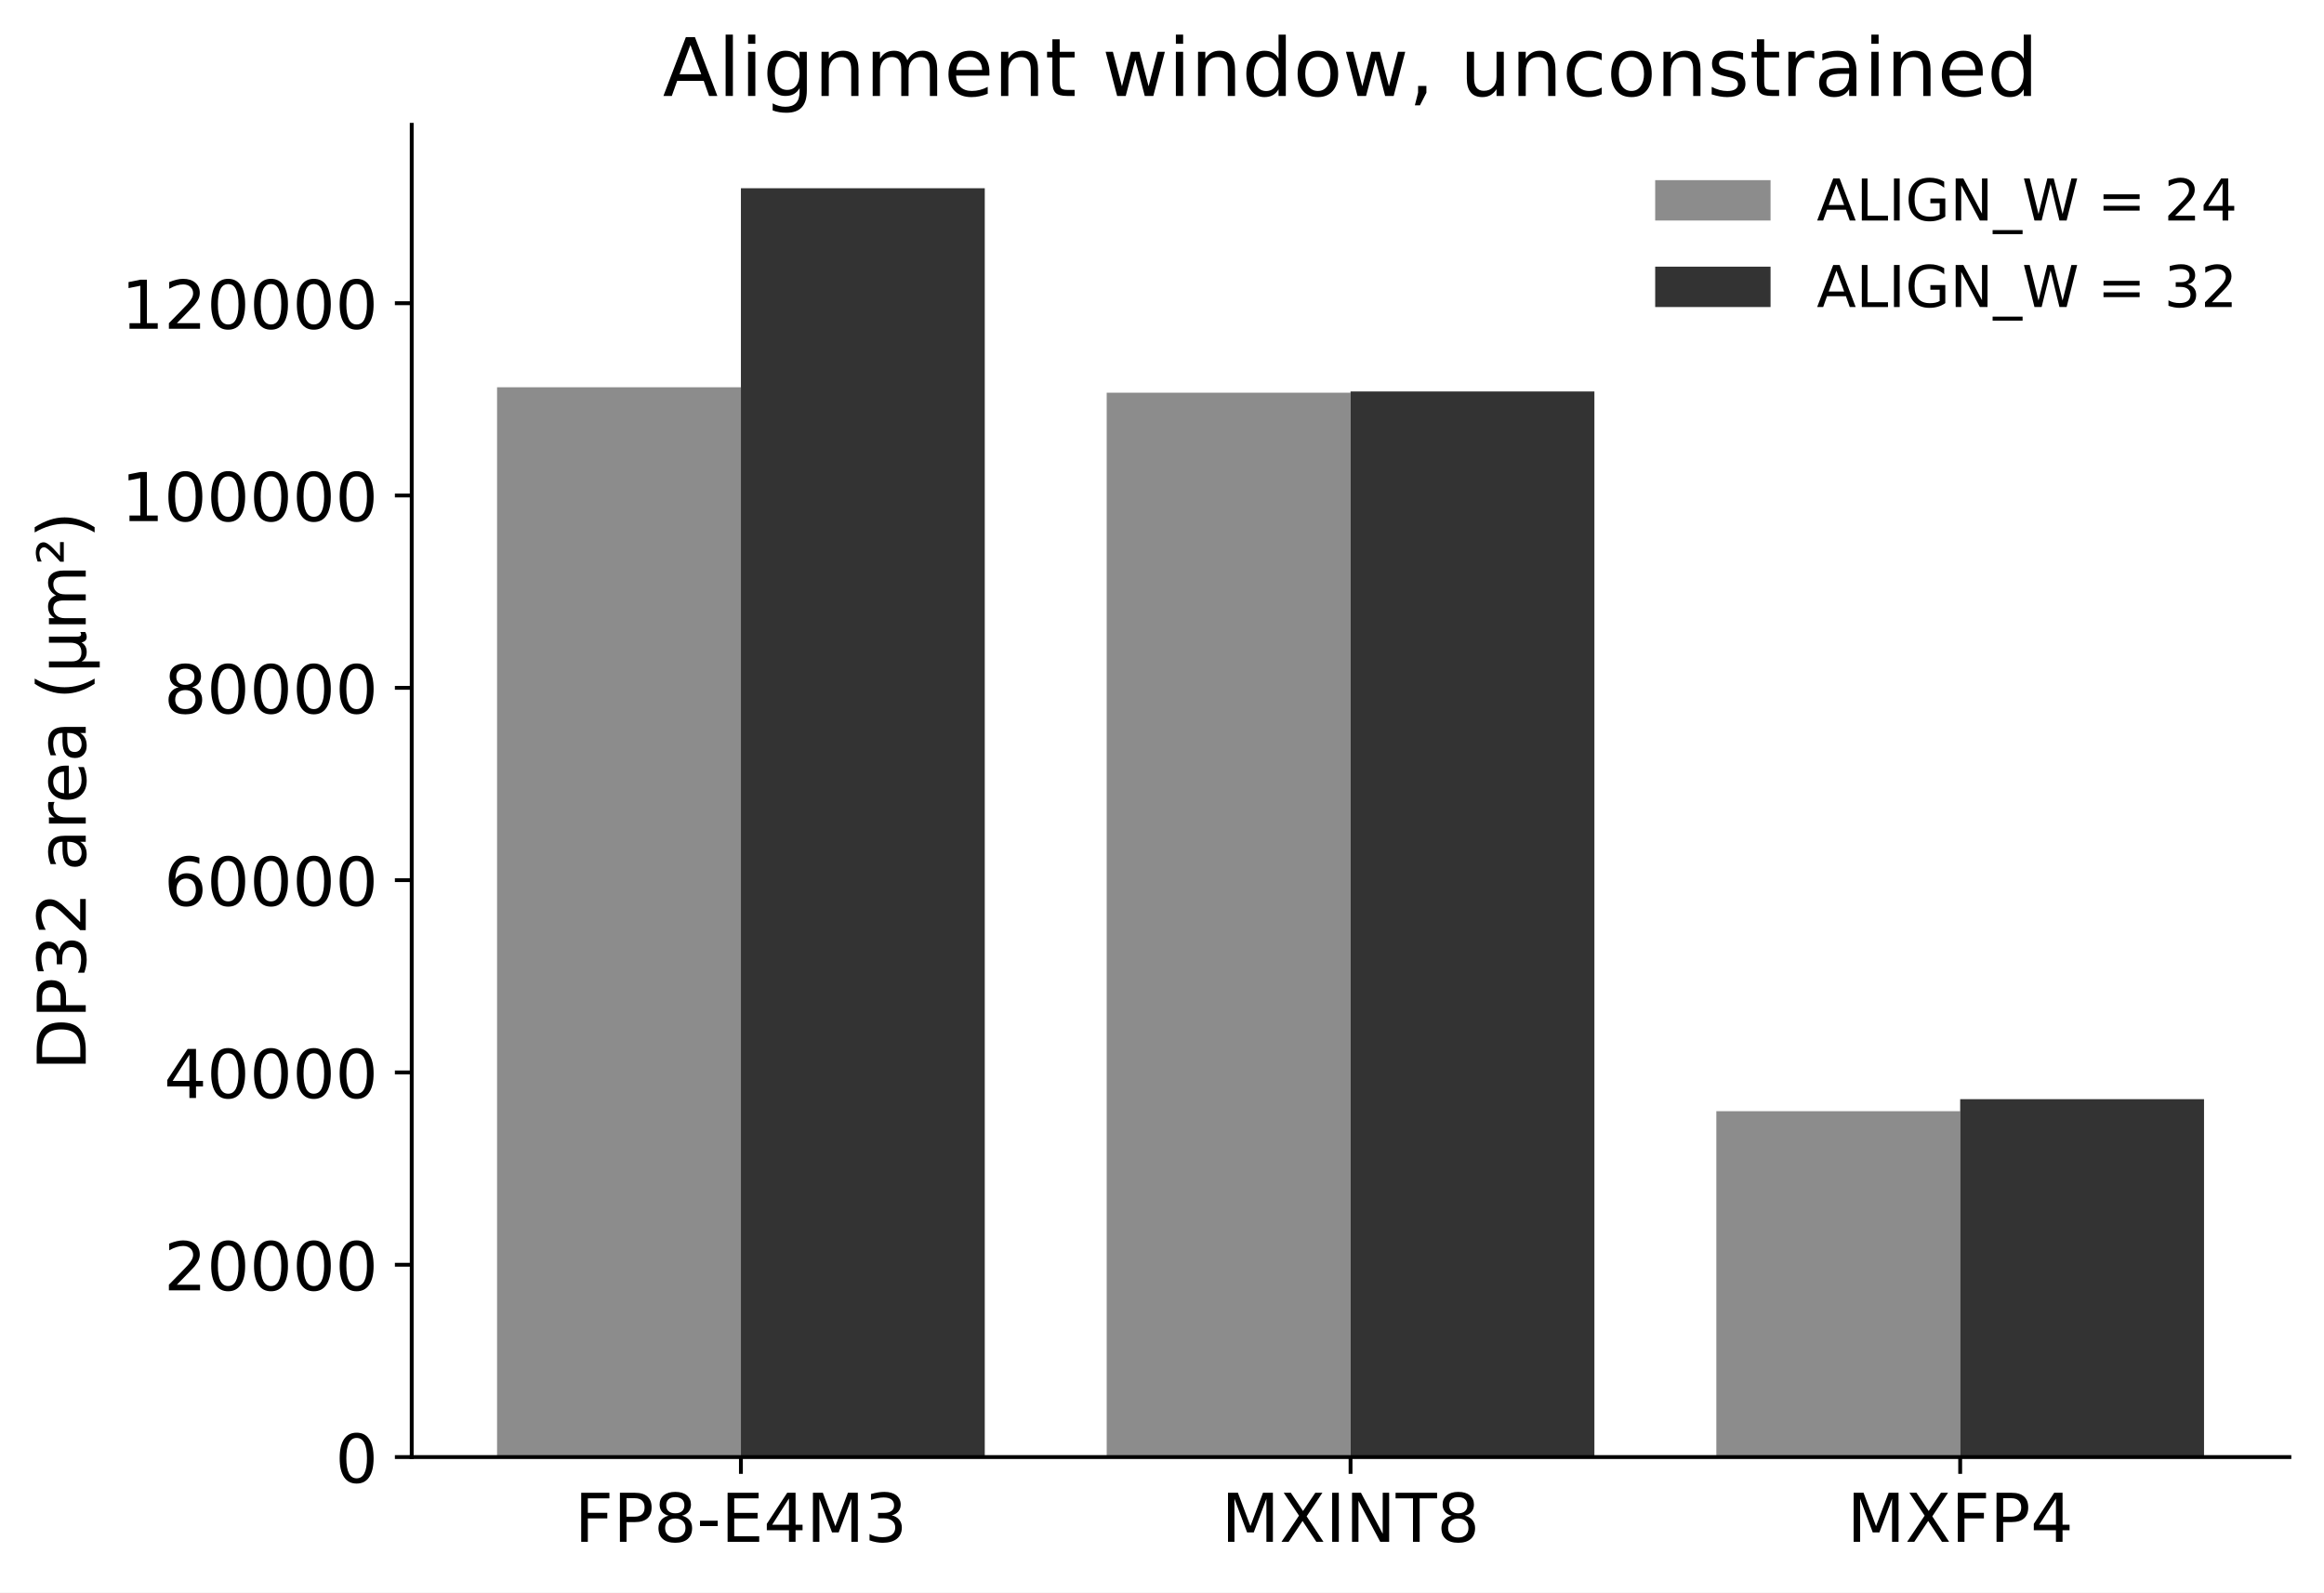
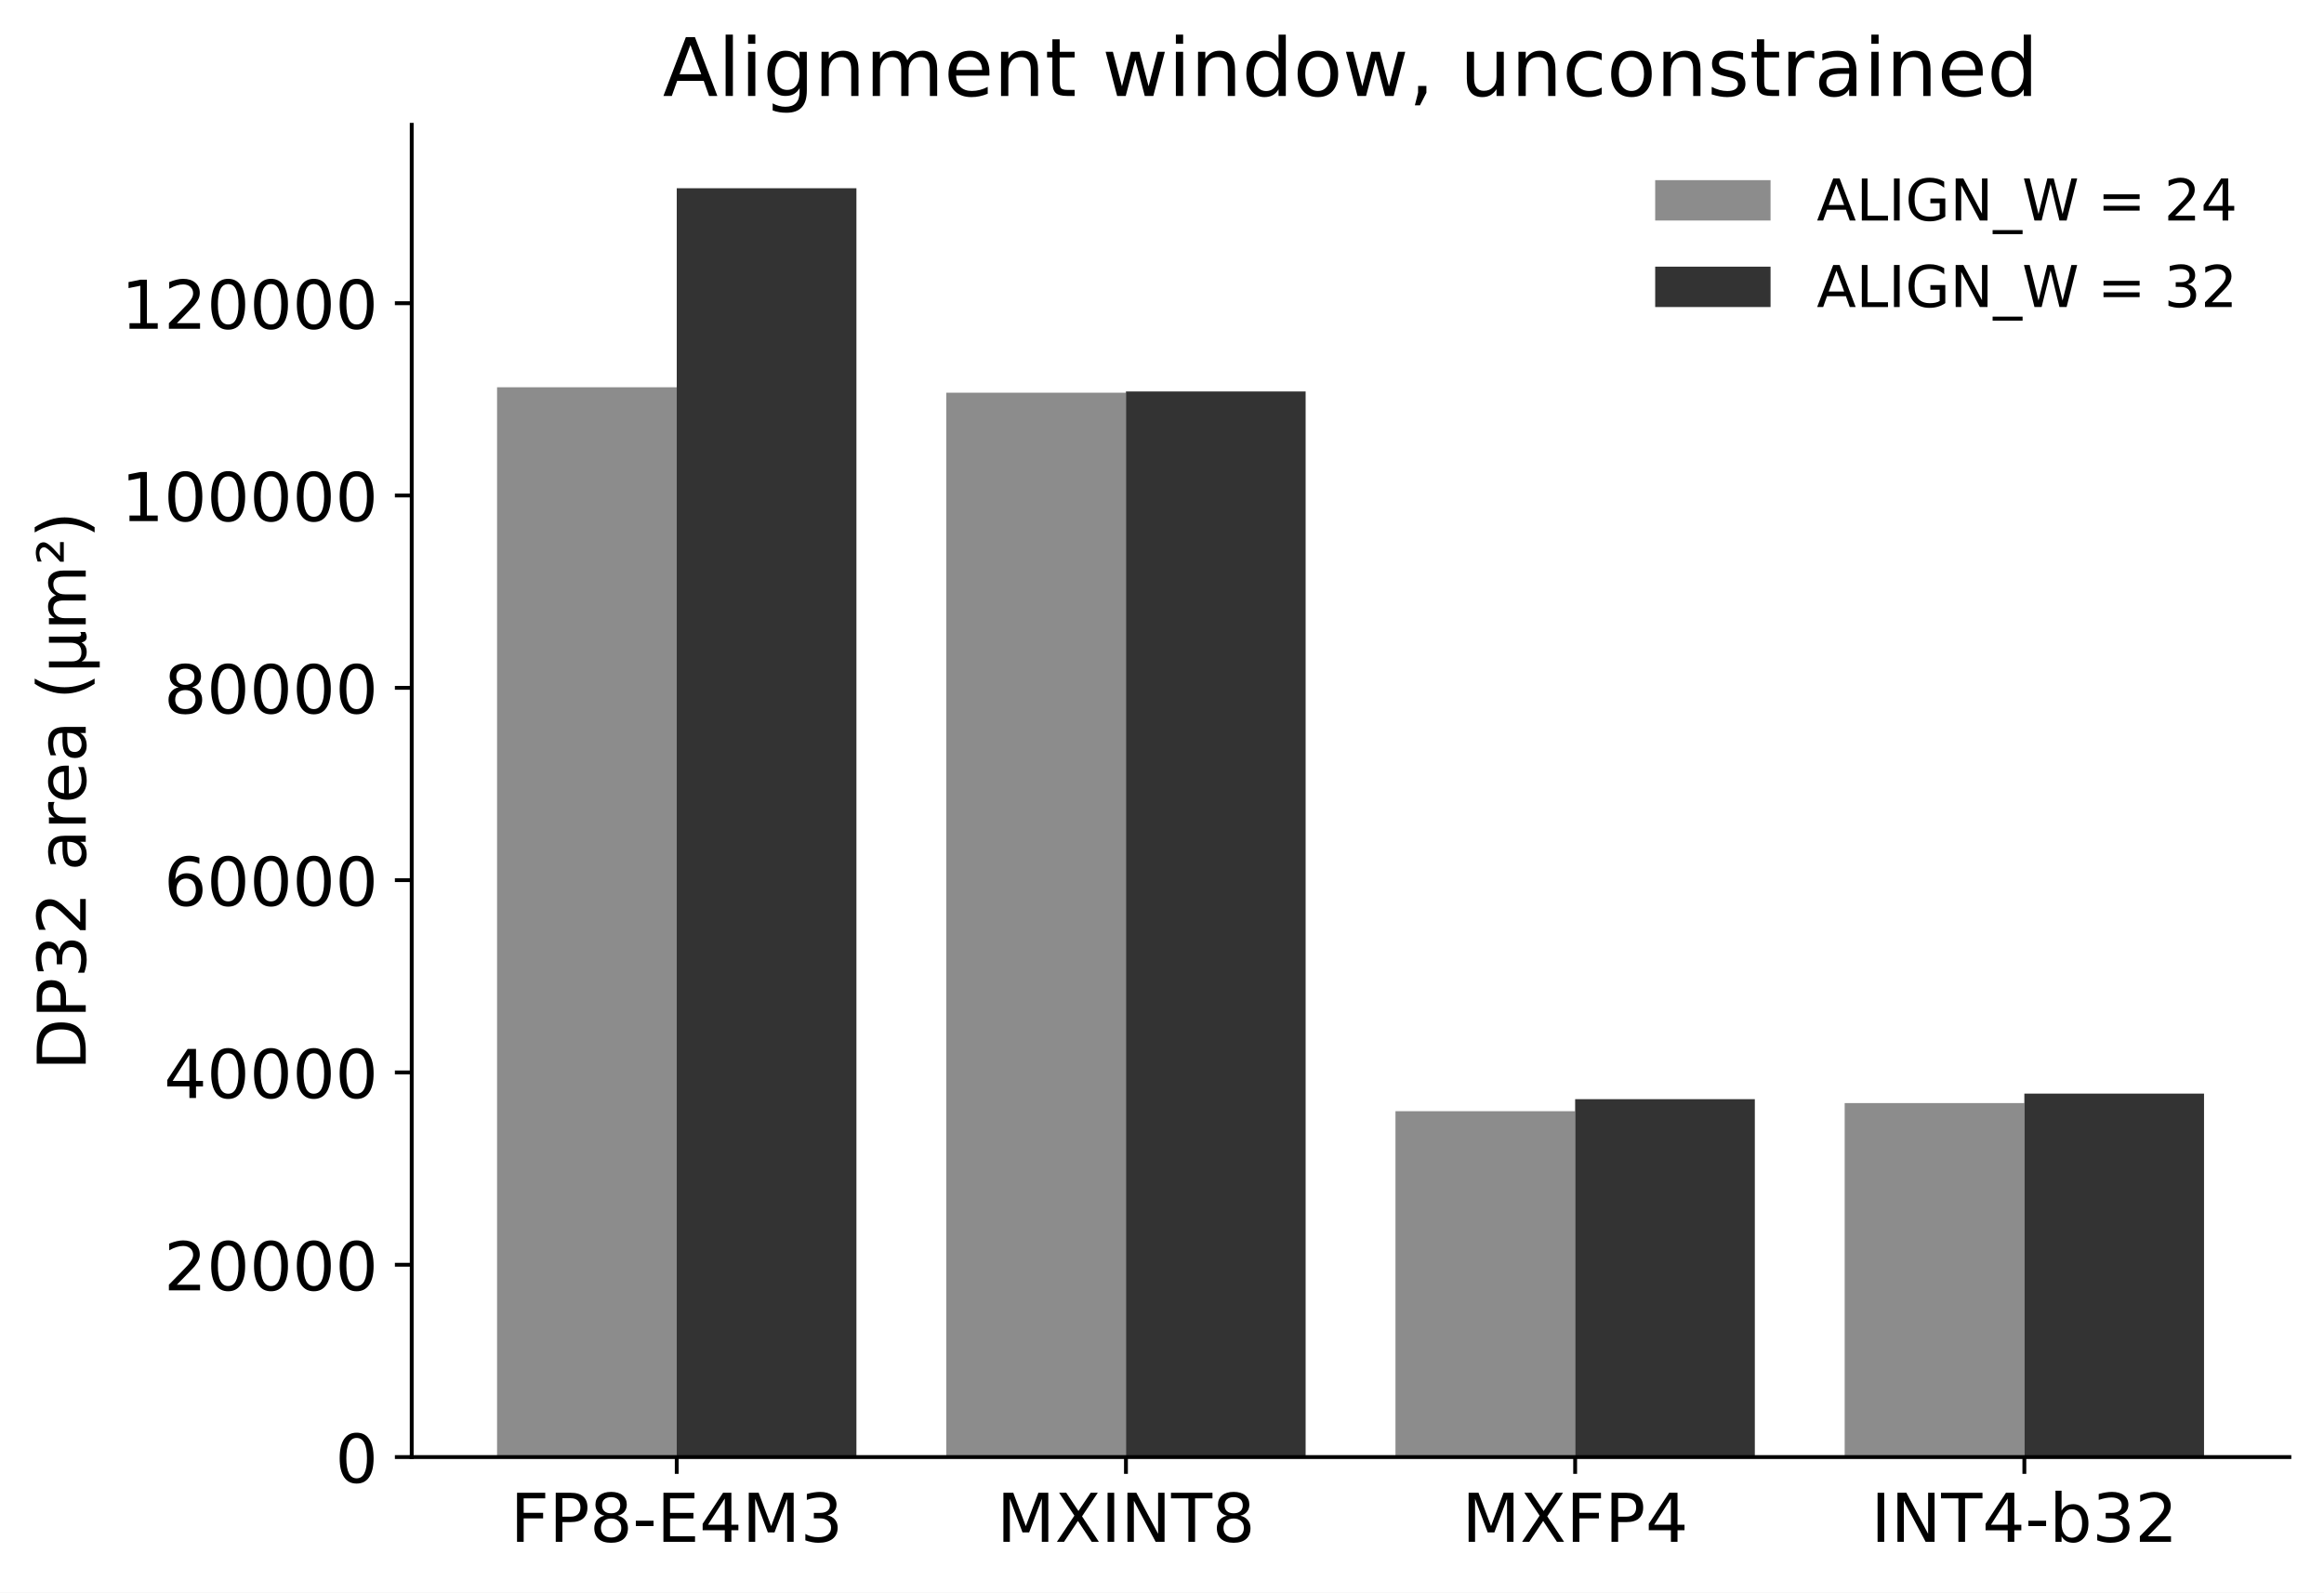
- <svg xmlns="http://www.w3.org/2000/svg" xmlns:xlink="http://www.w3.org/1999/xlink" width="483.445pt" height="331.365pt" viewBox="0 0 483.445 331.365" version="1.1">
+ <svg xmlns="http://www.w3.org/2000/svg" xmlns:xlink="http://www.w3.org/1999/xlink" width="483.445pt" height="331.366pt" viewBox="0 0 483.445 331.366" version="1.1">
  <defs>
    <style type="text/css">*{stroke-linejoin: round; stroke-linecap: butt}</style>
  </defs>
  <g id="figure_1">
    <g id="patch_1">
-       <path d="M 0 331.365  L 483.445 331.365  L 483.445 0  L 0 0  z " style="fill: #ffffff" />
+       <path d="M 0 331.366  L 483.445 331.366  L 483.445 0  L 0 0  z " style="fill: #ffffff" />
    </g>
    <g id="axes_1">
      <g id="patch_2">
        <path d="M 85.645 303.165  L 476.245 303.165  L 476.245 25.965  L 85.645 25.965  z " style="fill: #ffffff" />
      </g>
      <g id="patch_3">
-         <path d="M 103.4 303.165  L 154.127 303.165  L 154.127 80.574  L 103.4 80.574  z " clip-path="url(#p493c1c9573)" style="fill: #8c8c8c" />
+         <path d="M 103.4 303.165  L 140.778 303.165  L 140.778 80.574  L 103.4 80.574  z " clip-path="url(#p0cbfb10bbb)" style="fill: #8c8c8c" />
      </g>
      <g id="patch_4">
-         <path d="M 230.218 303.165  L 280.945 303.165  L 280.945 81.708  L 230.218 81.708  z " clip-path="url(#p493c1c9573)" style="fill: #8c8c8c" />
+         <path d="M 196.845 303.165  L 234.223 303.165  L 234.223 81.708  L 196.845 81.708  z " clip-path="url(#p0cbfb10bbb)" style="fill: #8c8c8c" />
      </g>
      <g id="patch_5">
-         <path d="M 357.036 303.165  L 407.763 303.165  L 407.763 231.208  L 357.036 231.208  z " clip-path="url(#p493c1c9573)" style="fill: #8c8c8c" />
+         <path d="M 290.289 303.165  L 327.667 303.165  L 327.667 231.208  L 290.289 231.208  z " clip-path="url(#p0cbfb10bbb)" style="fill: #8c8c8c" />
      </g>
      <g id="patch_6">
-         <path d="M 154.127 303.165  L 204.854 303.165  L 204.854 39.165  L 154.127 39.165  z " clip-path="url(#p493c1c9573)" style="fill: #333333" />
+         <path d="M 383.734 303.165  L 421.112 303.165  L 421.112 229.511  L 383.734 229.511  z " clip-path="url(#p0cbfb10bbb)" style="fill: #8c8c8c" />
      </g>
      <g id="patch_7">
-         <path d="M 280.945 303.165  L 331.672 303.165  L 331.672 81.457  L 280.945 81.457  z " clip-path="url(#p493c1c9573)" style="fill: #333333" />
+         <path d="M 140.778 303.165  L 178.156 303.165  L 178.156 39.165  L 140.778 39.165  z " clip-path="url(#p0cbfb10bbb)" style="fill: #333333" />
      </g>
      <g id="patch_8">
-         <path d="M 407.763 303.165  L 458.49 303.165  L 458.49 228.697  L 407.763 228.697  z " clip-path="url(#p493c1c9573)" style="fill: #333333" />
+         <path d="M 234.223 303.165  L 271.601 303.165  L 271.601 81.457  L 234.223 81.457  z " clip-path="url(#p0cbfb10bbb)" style="fill: #333333" />
+       </g>
+       <g id="patch_9">
+         <path d="M 327.667 303.165  L 365.045 303.165  L 365.045 228.697  L 327.667 228.697  z " clip-path="url(#p0cbfb10bbb)" style="fill: #333333" />
+       </g>
+       <g id="patch_10">
+         <path d="M 421.112 303.165  L 458.49 303.165  L 458.49 227.54  L 421.112 227.54  z " clip-path="url(#p0cbfb10bbb)" style="fill: #333333" />
      </g>
      <g id="matplotlib.axis_1">
        <g id="xtick_1">
          <g id="line2d_1">
            <defs>
-               <path id="m2ab71ed074" d="M 0 0  L 0 3.5  " style="stroke: #000000; stroke-width: 0.8" />
+               <path id="m24db456586" d="M 0 0  L 0 3.5  " style="stroke: #000000; stroke-width: 0.8" />
            </defs>
            <g>
-               <use xlink:href="#m2ab71ed074" x="154.127" y="303.165" style="stroke: #000000; stroke-width: 0.8" />
+               <use xlink:href="#m24db456586" x="140.778" y="303.165" style="stroke: #000000; stroke-width: 0.8" />
            </g>
          </g>
          <g id="text_1">
-             <g transform="translate(119.5304 320.8021) scale(0.14 -0.14)">
+             <g transform="translate(106.1811 320.8021) scale(0.14 -0.14)">
              <defs>
                <path id="DejaVuSans-29" d="M 628 4666  L 3309 4666  L 3309 4134  L 1259 4134  L 1259 2759  L 3109 2759  L 3109 2228  L 1259 2228  L 1259 0  L 628 0  L 628 4666  z " transform="scale(0.015625)" />
                <path id="DejaVuSans-33" d="M 1259 4147  L 1259 2394  L 2053 2394  Q 2494 2394 2734 2622  Q 2975 2850 2975 3272  Q 2975 3691 2734 3919  Q 2494 4147 2053 4147  L 1259 4147  z M 628 4666  L 2053 4666  Q 2838 4666 3239 4311  Q 3641 3956 3641 3272  Q 3641 2581 3239 2228  Q 2838 1875 2053 1875  L 1259 1875  L 1259 0  L 628 0  L 628 4666  z " transform="scale(0.015625)" />
                <path id="DejaVuSans-1b" d="M 2034 2216  Q 1584 2216 1326 1975  Q 1069 1734 1069 1313  Q 1069 891 1326 650  Q 1584 409 2034 409  Q 2484 409 2743 651  Q 3003 894 3003 1313  Q 3003 1734 2745 1975  Q 2488 2216 2034 2216  z M 1403 2484  Q 997 2584 770 2862  Q 544 3141 544 3541  Q 544 4100 942 4425  Q 1341 4750 2034 4750  Q 2731 4750 3128 4425  Q 3525 4100 3525 3541  Q 3525 3141 3298 2862  Q 3072 2584 2669 2484  Q 3125 2378 3379 2068  Q 3634 1759 3634 1313  Q 3634 634 3220 271  Q 2806 -91 2034 -91  Q 1263 -91 848 271  Q 434 634 434 1313  Q 434 1759 690 2068  Q 947 2378 1403 2484  z M 1172 3481  Q 1172 3119 1398 2916  Q 1625 2713 2034 2713  Q 2441 2713 2670 2916  Q 2900 3119 2900 3481  Q 2900 3844 2670 4047  Q 2441 4250 2034 4250  Q 1625 4250 1398 4047  Q 1172 3844 1172 3481  z " transform="scale(0.015625)" />
                <path id="DejaVuSans-10" d="M 313 2009  L 1997 2009  L 1997 1497  L 313 1497  L 313 2009  z " transform="scale(0.015625)" />
                <path id="DejaVuSans-28" d="M 628 4666  L 3578 4666  L 3578 4134  L 1259 4134  L 1259 2753  L 3481 2753  L 3481 2222  L 1259 2222  L 1259 531  L 3634 531  L 3634 0  L 628 0  L 628 4666  z " transform="scale(0.015625)" />
                <path id="DejaVuSans-17" d="M 2419 4116  L 825 1625  L 2419 1625  L 2419 4116  z M 2253 4666  L 3047 4666  L 3047 1625  L 3713 1625  L 3713 1100  L 3047 1100  L 3047 0  L 2419 0  L 2419 1100  L 313 1100  L 313 1709  L 2253 4666  z " transform="scale(0.015625)" />
                <path id="DejaVuSans-30" d="M 628 4666  L 1569 4666  L 2759 1491  L 3956 4666  L 4897 4666  L 4897 0  L 4281 0  L 4281 4097  L 3078 897  L 2444 897  L 1241 4097  L 1241 0  L 628 0  L 628 4666  z " transform="scale(0.015625)" />
                <path id="DejaVuSans-16" d="M 2597 2516  Q 3050 2419 3304 2112  Q 3559 1806 3559 1356  Q 3559 666 3084 287  Q 2609 -91 1734 -91  Q 1441 -91 1130 -33  Q 819 25 488 141  L 488 750  Q 750 597 1062 519  Q 1375 441 1716 441  Q 2309 441 2620 675  Q 2931 909 2931 1356  Q 2931 1769 2642 2001  Q 2353 2234 1838 2234  L 1294 2234  L 1294 2753  L 1863 2753  Q 2328 2753 2575 2939  Q 2822 3125 2822 3475  Q 2822 3834 2567 4026  Q 2313 4219 1838 4219  Q 1578 4219 1281 4162  Q 984 4106 628 3988  L 628 4550  Q 988 4650 1302 4700  Q 1616 4750 1894 4750  Q 2613 4750 3031 4423  Q 3450 4097 3450 3541  Q 3450 3153 3228 2886  Q 3006 2619 2597 2516  z " transform="scale(0.015625)" />
              </defs>
              <use xlink:href="#DejaVuSans-29" />
              <use xlink:href="#DejaVuSans-33" transform="translate(57.51562 0)" />
              <use xlink:href="#DejaVuSans-1b" transform="translate(117.8125 0)" />
              <use xlink:href="#DejaVuSans-10" transform="translate(181.4375 0)" />
              <use xlink:href="#DejaVuSans-28" transform="translate(217.5156 0)" />
              <use xlink:href="#DejaVuSans-17" transform="translate(280.7031 0)" />
              <use xlink:href="#DejaVuSans-30" transform="translate(344.3281 0)" />
              <use xlink:href="#DejaVuSans-16" transform="translate(430.6094 0)" />
            </g>
          </g>
        </g>
        <g id="xtick_2">
          <g id="line2d_2">
            <g>
-               <use xlink:href="#m2ab71ed074" x="280.945" y="303.165" style="stroke: #000000; stroke-width: 0.8" />
+               <use xlink:href="#m24db456586" x="234.223" y="303.165" style="stroke: #000000; stroke-width: 0.8" />
            </g>
          </g>
          <g id="text_2">
-             <g transform="translate(254.0792 320.8021) scale(0.14 -0.14)">
+             <g transform="translate(207.3567 320.8021) scale(0.14 -0.14)">
              <defs>
                <path id="DejaVuSans-3b" d="M 403 4666  L 1081 4666  L 2241 2931  L 3406 4666  L 4084 4666  L 2584 2425  L 4184 0  L 3506 0  L 2194 1984  L 872 0  L 191 0  L 1856 2491  L 403 4666  z " transform="scale(0.015625)" />
                <path id="DejaVuSans-2c" d="M 628 4666  L 1259 4666  L 1259 0  L 628 0  L 628 4666  z " transform="scale(0.015625)" />
                <path id="DejaVuSans-31" d="M 628 4666  L 1478 4666  L 3547 763  L 3547 4666  L 4159 4666  L 4159 0  L 3309 0  L 1241 3903  L 1241 0  L 628 0  L 628 4666  z " transform="scale(0.015625)" />
                <path id="DejaVuSans-37" d="M -19 4666  L 3928 4666  L 3928 4134  L 2272 4134  L 2272 0  L 1638 0  L 1638 4134  L -19 4134  L -19 4666  z " transform="scale(0.015625)" />
              </defs>
              <use xlink:href="#DejaVuSans-30" />
              <use xlink:href="#DejaVuSans-3b" transform="translate(86.28125 0)" />
              <use xlink:href="#DejaVuSans-2c" transform="translate(154.7812 0)" />
              <use xlink:href="#DejaVuSans-31" transform="translate(184.2812 0)" />
              <use xlink:href="#DejaVuSans-37" transform="translate(259.0938 0)" />
              <use xlink:href="#DejaVuSans-1b" transform="translate(320.1719 0)" />
            </g>
          </g>
        </g>
        <g id="xtick_3">
          <g id="line2d_3">
            <g>
-               <use xlink:href="#m2ab71ed074" x="407.763" y="303.165" style="stroke: #000000; stroke-width: 0.8" />
+               <use xlink:href="#m24db456586" x="327.667" y="303.165" style="stroke: #000000; stroke-width: 0.8" />
            </g>
          </g>
          <g id="text_3">
-             <g transform="translate(384.2279 320.8021) scale(0.14 -0.14)">
+             <g transform="translate(304.1322 320.8021) scale(0.14 -0.14)">
              <use xlink:href="#DejaVuSans-30" />
              <use xlink:href="#DejaVuSans-3b" transform="translate(86.28125 0)" />
              <use xlink:href="#DejaVuSans-29" transform="translate(154.7812 0)" />
              <use xlink:href="#DejaVuSans-33" transform="translate(212.2969 0)" />
              <use xlink:href="#DejaVuSans-17" transform="translate(272.5938 0)" />
            </g>
          </g>
        </g>
+         <g id="xtick_4">
+           <g id="line2d_4">
+             <g>
+               <use xlink:href="#m24db456586" x="421.112" y="303.165" style="stroke: #000000; stroke-width: 0.8" />
+             </g>
+           </g>
+           <g id="text_4">
+             <g transform="translate(389.2045 320.8032) scale(0.14 -0.14)">
+               <defs>
+                 <path id="DejaVuSans-45" d="M 3116 1747  Q 3116 2381 2855 2742  Q 2594 3103 2138 3103  Q 1681 3103 1420 2742  Q 1159 2381 1159 1747  Q 1159 1113 1420 752  Q 1681 391 2138 391  Q 2594 391 2855 752  Q 3116 1113 3116 1747  z M 1159 2969  Q 1341 3281 1617 3432  Q 1894 3584 2278 3584  Q 2916 3584 3314 3078  Q 3713 2572 3713 1747  Q 3713 922 3314 415  Q 2916 -91 2278 -91  Q 1894 -91 1617 61  Q 1341 213 1159 525  L 1159 0  L 581 0  L 581 4863  L 1159 4863  L 1159 2969  z " transform="scale(0.015625)" />
+                 <path id="DejaVuSans-15" d="M 1228 531  L 3431 531  L 3431 0  L 469 0  L 469 531  Q 828 903 1448 1529  Q 2069 2156 2228 2338  Q 2531 2678 2651 2914  Q 2772 3150 2772 3378  Q 2772 3750 2511 3984  Q 2250 4219 1831 4219  Q 1534 4219 1204 4116  Q 875 4013 500 3803  L 500 4441  Q 881 4594 1212 4672  Q 1544 4750 1819 4750  Q 2544 4750 2975 4387  Q 3406 4025 3406 3419  Q 3406 3131 3298 2873  Q 3191 2616 2906 2266  Q 2828 2175 2409 1742  Q 1991 1309 1228 531  z " transform="scale(0.015625)" />
+               </defs>
+               <use xlink:href="#DejaVuSans-2c" />
+               <use xlink:href="#DejaVuSans-31" transform="translate(29.5 0)" />
+               <use xlink:href="#DejaVuSans-37" transform="translate(104.3125 0)" />
+               <use xlink:href="#DejaVuSans-17" transform="translate(165.3906 0)" />
+               <use xlink:href="#DejaVuSans-10" transform="translate(229.0156 0)" />
+               <use xlink:href="#DejaVuSans-45" transform="translate(265.0938 0)" />
+               <use xlink:href="#DejaVuSans-16" transform="translate(328.5781 0)" />
+               <use xlink:href="#DejaVuSans-15" transform="translate(392.2031 0)" />
+             </g>
+           </g>
+         </g>
      </g>
      <g id="matplotlib.axis_2">
        <g id="ytick_1">
-           <g id="line2d_4">
+           <g id="line2d_5">
            <defs>
-               <path id="m8c4d59ce55" d="M 0 0  L -3.5 0  " style="stroke: #000000; stroke-width: 0.8" />
+               <path id="md828a9cabf" d="M 0 0  L -3.5 0  " style="stroke: #000000; stroke-width: 0.8" />
            </defs>
            <g>
-               <use xlink:href="#m8c4d59ce55" x="85.645" y="303.165" style="stroke: #000000; stroke-width: 0.8" />
-             </g>
-           </g>
-           <g id="text_4">
+               <use xlink:href="#md828a9cabf" x="85.645" y="303.165" style="stroke: #000000; stroke-width: 0.8" />
+             </g>
+           </g>
+           <g id="text_5">
            <g transform="translate(69.7375 308.4837) scale(0.14 -0.14)">
              <defs>
                <path id="DejaVuSans-13" d="M 2034 4250  Q 1547 4250 1301 3770  Q 1056 3291 1056 2328  Q 1056 1369 1301 889  Q 1547 409 2034 409  Q 2525 409 2770 889  Q 3016 1369 3016 2328  Q 3016 3291 2770 3770  Q 2525 4250 2034 4250  z M 2034 4750  Q 2819 4750 3233 4129  Q 3647 3509 3647 2328  Q 3647 1150 3233 529  Q 2819 -91 2034 -91  Q 1250 -91 836 529  Q 422 1150 422 2328  Q 422 3509 836 4129  Q 1250 4750 2034 4750  z " transform="scale(0.015625)" />
              </defs>
              <use xlink:href="#DejaVuSans-13" />
            </g>
          </g>
        </g>
        <g id="ytick_2">
-           <g id="line2d_5">
-             <g>
-               <use xlink:href="#m8c4d59ce55" x="85.645" y="263.152" style="stroke: #000000; stroke-width: 0.8" />
-             </g>
-           </g>
-           <g id="text_5">
+           <g id="line2d_6">
+             <g>
+               <use xlink:href="#md828a9cabf" x="85.645" y="263.152" style="stroke: #000000; stroke-width: 0.8" />
+             </g>
+           </g>
+           <g id="text_6">
            <g transform="translate(34.1075 268.4706) scale(0.14 -0.14)">
-               <defs>
-                 <path id="DejaVuSans-15" d="M 1228 531  L 3431 531  L 3431 0  L 469 0  L 469 531  Q 828 903 1448 1529  Q 2069 2156 2228 2338  Q 2531 2678 2651 2914  Q 2772 3150 2772 3378  Q 2772 3750 2511 3984  Q 2250 4219 1831 4219  Q 1534 4219 1204 4116  Q 875 4013 500 3803  L 500 4441  Q 881 4594 1212 4672  Q 1544 4750 1819 4750  Q 2544 4750 2975 4387  Q 3406 4025 3406 3419  Q 3406 3131 3298 2873  Q 3191 2616 2906 2266  Q 2828 2175 2409 1742  Q 1991 1309 1228 531  z " transform="scale(0.015625)" />
-               </defs>
              <use xlink:href="#DejaVuSans-15" />
              <use xlink:href="#DejaVuSans-13" transform="translate(63.625 0)" />
              <use xlink:href="#DejaVuSans-13" transform="translate(127.25 0)" />
              <use xlink:href="#DejaVuSans-13" transform="translate(190.875 0)" />
              <use xlink:href="#DejaVuSans-13" transform="translate(254.5 0)" />
            </g>
          </g>
        </g>
        <g id="ytick_3">
-           <g id="line2d_6">
-             <g>
-               <use xlink:href="#m8c4d59ce55" x="85.645" y="223.139" style="stroke: #000000; stroke-width: 0.8" />
-             </g>
-           </g>
-           <g id="text_6">
+           <g id="line2d_7">
+             <g>
+               <use xlink:href="#md828a9cabf" x="85.645" y="223.139" style="stroke: #000000; stroke-width: 0.8" />
+             </g>
+           </g>
+           <g id="text_7">
            <g transform="translate(34.1075 228.4574) scale(0.14 -0.14)">
              <use xlink:href="#DejaVuSans-17" />
              <use xlink:href="#DejaVuSans-13" transform="translate(63.625 0)" />
              <use xlink:href="#DejaVuSans-13" transform="translate(127.25 0)" />
              <use xlink:href="#DejaVuSans-13" transform="translate(190.875 0)" />
              <use xlink:href="#DejaVuSans-13" transform="translate(254.5 0)" />
            </g>
          </g>
        </g>
        <g id="ytick_4">
-           <g id="line2d_7">
-             <g>
-               <use xlink:href="#m8c4d59ce55" x="85.645" y="183.126" style="stroke: #000000; stroke-width: 0.8" />
-             </g>
-           </g>
-           <g id="text_7">
+           <g id="line2d_8">
+             <g>
+               <use xlink:href="#md828a9cabf" x="85.645" y="183.126" style="stroke: #000000; stroke-width: 0.8" />
+             </g>
+           </g>
+           <g id="text_8">
            <g transform="translate(34.1075 188.4442) scale(0.14 -0.14)">
              <defs>
                <path id="DejaVuSans-19" d="M 2113 2584  Q 1688 2584 1439 2293  Q 1191 2003 1191 1497  Q 1191 994 1439 701  Q 1688 409 2113 409  Q 2538 409 2786 701  Q 3034 994 3034 1497  Q 3034 2003 2786 2293  Q 2538 2584 2113 2584  z M 3366 4563  L 3366 3988  Q 3128 4100 2886 4159  Q 2644 4219 2406 4219  Q 1781 4219 1451 3797  Q 1122 3375 1075 2522  Q 1259 2794 1537 2939  Q 1816 3084 2150 3084  Q 2853 3084 3261 2657  Q 3669 2231 3669 1497  Q 3669 778 3244 343  Q 2819 -91 2113 -91  Q 1303 -91 875 529  Q 447 1150 447 2328  Q 447 3434 972 4092  Q 1497 4750 2381 4750  Q 2619 4750 2861 4703  Q 3103 4656 3366 4563  z " transform="scale(0.015625)" />
              </defs>
              <use xlink:href="#DejaVuSans-19" />
              <use xlink:href="#DejaVuSans-13" transform="translate(63.625 0)" />
              <use xlink:href="#DejaVuSans-13" transform="translate(127.25 0)" />
              <use xlink:href="#DejaVuSans-13" transform="translate(190.875 0)" />
              <use xlink:href="#DejaVuSans-13" transform="translate(254.5 0)" />
            </g>
          </g>
        </g>
        <g id="ytick_5">
-           <g id="line2d_8">
-             <g>
-               <use xlink:href="#m8c4d59ce55" x="85.645" y="143.113" style="stroke: #000000; stroke-width: 0.8" />
-             </g>
-           </g>
-           <g id="text_8">
+           <g id="line2d_9">
+             <g>
+               <use xlink:href="#md828a9cabf" x="85.645" y="143.113" style="stroke: #000000; stroke-width: 0.8" />
+             </g>
+           </g>
+           <g id="text_9">
            <g transform="translate(34.1075 148.4311) scale(0.14 -0.14)">
              <use xlink:href="#DejaVuSans-1b" />
              <use xlink:href="#DejaVuSans-13" transform="translate(63.625 0)" />
              <use xlink:href="#DejaVuSans-13" transform="translate(127.25 0)" />
              <use xlink:href="#DejaVuSans-13" transform="translate(190.875 0)" />
              <use xlink:href="#DejaVuSans-13" transform="translate(254.5 0)" />
            </g>
          </g>
        </g>
        <g id="ytick_6">
-           <g id="line2d_9">
-             <g>
-               <use xlink:href="#m8c4d59ce55" x="85.645" y="103.1" style="stroke: #000000; stroke-width: 0.8" />
-             </g>
-           </g>
-           <g id="text_9">
+           <g id="line2d_10">
+             <g>
+               <use xlink:href="#md828a9cabf" x="85.645" y="103.1" style="stroke: #000000; stroke-width: 0.8" />
+             </g>
+           </g>
+           <g id="text_10">
            <g transform="translate(25.2 108.4179) scale(0.14 -0.14)">
              <defs>
                <path id="DejaVuSans-14" d="M 794 531  L 1825 531  L 1825 4091  L 703 3866  L 703 4441  L 1819 4666  L 2450 4666  L 2450 531  L 3481 531  L 3481 0  L 794 0  L 794 531  z " transform="scale(0.015625)" />
              </defs>
              <use xlink:href="#DejaVuSans-14" />
              <use xlink:href="#DejaVuSans-13" transform="translate(63.625 0)" />
              <use xlink:href="#DejaVuSans-13" transform="translate(127.25 0)" />
              <use xlink:href="#DejaVuSans-13" transform="translate(190.875 0)" />
              <use xlink:href="#DejaVuSans-13" transform="translate(254.5 0)" />
              <use xlink:href="#DejaVuSans-13" transform="translate(318.125 0)" />
            </g>
          </g>
        </g>
        <g id="ytick_7">
-           <g id="line2d_10">
-             <g>
-               <use xlink:href="#m8c4d59ce55" x="85.645" y="63.086" style="stroke: #000000; stroke-width: 0.8" />
-             </g>
-           </g>
-           <g id="text_10">
+           <g id="line2d_11">
+             <g>
+               <use xlink:href="#md828a9cabf" x="85.645" y="63.086" style="stroke: #000000; stroke-width: 0.8" />
+             </g>
+           </g>
+           <g id="text_11">
            <g transform="translate(25.2 68.40472) scale(0.14 -0.14)">
              <use xlink:href="#DejaVuSans-14" />
              <use xlink:href="#DejaVuSans-15" transform="translate(63.625 0)" />
              <use xlink:href="#DejaVuSans-13" transform="translate(127.25 0)" />
              <use xlink:href="#DejaVuSans-13" transform="translate(190.875 0)" />
              <use xlink:href="#DejaVuSans-13" transform="translate(254.5 0)" />
              <use xlink:href="#DejaVuSans-13" transform="translate(318.125 0)" />
            </g>
          </g>
        </g>
-         <g id="text_11">
+         <g id="text_12">
          <g transform="translate(17.83672 222.684) rotate(-90) scale(0.14 -0.14)">
            <defs>
              <path id="DejaVuSans-27" d="M 1259 4147  L 1259 519  L 2022 519  Q 2988 519 3436 956  Q 3884 1394 3884 2338  Q 3884 3275 3436 3711  Q 2988 4147 2022 4147  L 1259 4147  z M 628 4666  L 1925 4666  Q 3281 4666 3915 4102  Q 4550 3538 4550 2338  Q 4550 1131 3912 565  Q 3275 0 1925 0  L 628 0  L 628 4666  z " transform="scale(0.015625)" />
              <path id="DejaVuSans-3" transform="scale(0.015625)" />
              <path id="DejaVuSans-44" d="M 2194 1759  Q 1497 1759 1228 1600  Q 959 1441 959 1056  Q 959 750 1161 570  Q 1363 391 1709 391  Q 2188 391 2477 730  Q 2766 1069 2766 1631  L 2766 1759  L 2194 1759  z M 3341 1997  L 3341 0  L 2766 0  L 2766 531  Q 2569 213 2275 61  Q 1981 -91 1556 -91  Q 1019 -91 701 211  Q 384 513 384 1019  Q 384 1609 779 1909  Q 1175 2209 1959 2209  L 2766 2209  L 2766 2266  Q 2766 2663 2505 2880  Q 2244 3097 1772 3097  Q 1472 3097 1187 3025  Q 903 2953 641 2809  L 641 3341  Q 956 3463 1253 3523  Q 1550 3584 1831 3584  Q 2591 3584 2966 3190  Q 3341 2797 3341 1997  z " transform="scale(0.015625)" />
              <path id="DejaVuSans-55" d="M 2631 2963  Q 2534 3019 2420 3045  Q 2306 3072 2169 3072  Q 1681 3072 1420 2755  Q 1159 2438 1159 1844  L 1159 0  L 581 0  L 581 3500  L 1159 3500  L 1159 2956  Q 1341 3275 1631 3429  Q 1922 3584 2338 3584  Q 2397 3584 2469 3576  Q 2541 3569 2628 3553  L 2631 2963  z " transform="scale(0.015625)" />
              <path id="DejaVuSans-48" d="M 3597 1894  L 3597 1613  L 953 1613  Q 991 1019 1311 708  Q 1631 397 2203 397  Q 2534 397 2845 478  Q 3156 559 3463 722  L 3463 178  Q 3153 47 2828 -22  Q 2503 -91 2169 -91  Q 1331 -91 842 396  Q 353 884 353 1716  Q 353 2575 817 3079  Q 1281 3584 2069 3584  Q 2775 3584 3186 3129  Q 3597 2675 3597 1894  z M 3022 2063  Q 3016 2534 2758 2815  Q 2500 3097 2075 3097  Q 1594 3097 1305 2825  Q 1016 2553 972 2059  L 3022 2063  z " transform="scale(0.015625)" />
              <path id="DejaVuSans-b" d="M 1984 4856  Q 1566 4138 1362 3434  Q 1159 2731 1159 2009  Q 1159 1288 1364 580  Q 1569 -128 1984 -844  L 1484 -844  Q 1016 -109 783 600  Q 550 1309 550 2009  Q 550 2706 781 3412  Q 1013 4119 1484 4856  L 1984 4856  z " transform="scale(0.015625)" />
              <path id="DejaVuSans-77" d="M 544 -1331  L 544 3500  L 1119 3500  L 1119 1325  Q 1119 872 1334 640  Q 1550 409 1972 409  Q 2434 409 2667 671  Q 2900 934 2900 1459  L 2900 3500  L 3475 3500  L 3475 806  Q 3475 619 3529 530  Q 3584 441 3700 441  Q 3728 441 3778 458  Q 3828 475 3916 513  L 3916 50  Q 3788 -22 3673 -56  Q 3559 -91 3450 -91  Q 3234 -91 3106 31  Q 2978 153 2931 403  Q 2775 156 2548 32  Q 2322 -91 2016 -91  Q 1697 -91 1473 31  Q 1250 153 1119 397  L 1119 -1331  L 544 -1331  z " transform="scale(0.015625)" />
              <path id="DejaVuSans-50" d="M 3328 2828  Q 3544 3216 3844 3400  Q 4144 3584 4550 3584  Q 5097 3584 5394 3201  Q 5691 2819 5691 2113  L 5691 0  L 5113 0  L 5113 2094  Q 5113 2597 4934 2840  Q 4756 3084 4391 3084  Q 3944 3084 3684 2787  Q 3425 2491 3425 1978  L 3425 0  L 2847 0  L 2847 2094  Q 2847 2600 2669 2842  Q 2491 3084 2119 3084  Q 1678 3084 1418 2786  Q 1159 2488 1159 1978  L 1159 0  L 581 0  L 581 3500  L 1159 3500  L 1159 2956  Q 1356 3278 1631 3431  Q 1906 3584 2284 3584  Q 2666 3584 2933 3390  Q 3200 3197 3328 2828  z " transform="scale(0.015625)" />
              <path id="DejaVuSans-74" d="M 838 2444  L 2163 2444  L 2163 2088  L 294 2088  L 294 2431  Q 400 2528 597 2703  Q 1672 3656 1672 3950  Q 1672 4156 1509 4282  Q 1347 4409 1081 4409  Q 919 4409 728 4354  Q 538 4300 313 4191  L 313 4575  Q 553 4663 761 4706  Q 969 4750 1147 4750  Q 1600 4750 1872 4544  Q 2144 4338 2144 4000  Q 2144 3566 1109 2678  Q 934 2528 838 2444  z " transform="scale(0.015625)" />
              <path id="DejaVuSans-c" d="M 513 4856  L 1013 4856  Q 1481 4119 1714 3412  Q 1947 2706 1947 2009  Q 1947 1309 1714 600  Q 1481 -109 1013 -844  L 513 -844  Q 928 -128 1133 580  Q 1338 1288 1338 2009  Q 1338 2731 1133 3434  Q 928 4138 513 4856  z " transform="scale(0.015625)" />
            </defs>
            <use xlink:href="#DejaVuSans-27" />
            <use xlink:href="#DejaVuSans-33" transform="translate(77 0)" />
            <use xlink:href="#DejaVuSans-16" transform="translate(137.2969 0)" />
            <use xlink:href="#DejaVuSans-15" transform="translate(200.9219 0)" />
            <use xlink:href="#DejaVuSans-3" transform="translate(264.5469 0)" />
            <use xlink:href="#DejaVuSans-44" transform="translate(296.3281 0)" />
            <use xlink:href="#DejaVuSans-55" transform="translate(357.6094 0)" />
            <use xlink:href="#DejaVuSans-48" transform="translate(396.5156 0)" />
            <use xlink:href="#DejaVuSans-44" transform="translate(458.0469 0)" />
            <use xlink:href="#DejaVuSans-3" transform="translate(519.3281 0)" />
            <use xlink:href="#DejaVuSans-b" transform="translate(551.1094 0)" />
            <use xlink:href="#DejaVuSans-77" transform="translate(590.125 0)" />
            <use xlink:href="#DejaVuSans-50" transform="translate(653.75 0)" />
            <use xlink:href="#DejaVuSans-74" transform="translate(751.1562 0)" />
            <use xlink:href="#DejaVuSans-c" transform="translate(791.25 0)" />
          </g>
        </g>
      </g>
-       <g id="patch_9">
+       <g id="patch_11">
        <path d="M 85.645 303.165  L 85.645 25.965  " style="fill: none; stroke: #000000; stroke-width: 0.8; stroke-linejoin: miter; stroke-linecap: square" />
      </g>
-       <g id="patch_10">
+       <g id="patch_12">
        <path d="M 85.645 303.165  L 476.245 303.165  " style="fill: none; stroke: #000000; stroke-width: 0.8; stroke-linejoin: miter; stroke-linecap: square" />
      </g>
-       <g id="text_12">
+       <g id="text_13">
        <g transform="translate(137.8733 19.96538) scale(0.168 -0.168)">
          <defs>
            <path id="DejaVuSans-24" d="M 2188 4044  L 1331 1722  L 3047 1722  L 2188 4044  z M 1831 4666  L 2547 4666  L 4325 0  L 3669 0  L 3244 1197  L 1141 1197  L 716 0  L 50 0  L 1831 4666  z " transform="scale(0.015625)" />
            <path id="DejaVuSans-4f" d="M 603 4863  L 1178 4863  L 1178 0  L 603 0  L 603 4863  z " transform="scale(0.015625)" />
            <path id="DejaVuSans-4c" d="M 603 3500  L 1178 3500  L 1178 0  L 603 0  L 603 3500  z M 603 4863  L 1178 4863  L 1178 4134  L 603 4134  L 603 4863  z " transform="scale(0.015625)" />
            <path id="DejaVuSans-4a" d="M 2906 1791  Q 2906 2416 2648 2759  Q 2391 3103 1925 3103  Q 1463 3103 1205 2759  Q 947 2416 947 1791  Q 947 1169 1205 825  Q 1463 481 1925 481  Q 2391 481 2648 825  Q 2906 1169 2906 1791  z M 3481 434  Q 3481 -459 3084 -895  Q 2688 -1331 1869 -1331  Q 1566 -1331 1297 -1286  Q 1028 -1241 775 -1147  L 775 -588  Q 1028 -725 1275 -790  Q 1522 -856 1778 -856  Q 2344 -856 2625 -561  Q 2906 -266 2906 331  L 2906 616  Q 2728 306 2450 153  Q 2172 0 1784 0  Q 1141 0 747 490  Q 353 981 353 1791  Q 353 2603 747 3093  Q 1141 3584 1784 3584  Q 2172 3584 2450 3431  Q 2728 3278 2906 2969  L 2906 3500  L 3481 3500  L 3481 434  z " transform="scale(0.015625)" />
            <path id="DejaVuSans-51" d="M 3513 2113  L 3513 0  L 2938 0  L 2938 2094  Q 2938 2591 2744 2837  Q 2550 3084 2163 3084  Q 1697 3084 1428 2787  Q 1159 2491 1159 1978  L 1159 0  L 581 0  L 581 3500  L 1159 3500  L 1159 2956  Q 1366 3272 1645 3428  Q 1925 3584 2291 3584  Q 2894 3584 3203 3211  Q 3513 2838 3513 2113  z " transform="scale(0.015625)" />
            <path id="DejaVuSans-57" d="M 1172 4494  L 1172 3500  L 2356 3500  L 2356 3053  L 1172 3053  L 1172 1153  Q 1172 725 1289 603  Q 1406 481 1766 481  L 2356 481  L 2356 0  L 1766 0  Q 1100 0 847 248  Q 594 497 594 1153  L 594 3053  L 172 3053  L 172 3500  L 594 3500  L 594 4494  L 1172 4494  z " transform="scale(0.015625)" />
            <path id="DejaVuSans-5a" d="M 269 3500  L 844 3500  L 1563 769  L 2278 3500  L 2956 3500  L 3675 769  L 4391 3500  L 4966 3500  L 4050 0  L 3372 0  L 2619 2869  L 1863 0  L 1184 0  L 269 3500  z " transform="scale(0.015625)" />
            <path id="DejaVuSans-47" d="M 2906 2969  L 2906 4863  L 3481 4863  L 3481 0  L 2906 0  L 2906 525  Q 2725 213 2448 61  Q 2172 -91 1784 -91  Q 1150 -91 751 415  Q 353 922 353 1747  Q 353 2572 751 3078  Q 1150 3584 1784 3584  Q 2172 3584 2448 3432  Q 2725 3281 2906 2969  z M 947 1747  Q 947 1113 1208 752  Q 1469 391 1925 391  Q 2381 391 2643 752  Q 2906 1113 2906 1747  Q 2906 2381 2643 2742  Q 2381 3103 1925 3103  Q 1469 3103 1208 2742  Q 947 2381 947 1747  z " transform="scale(0.015625)" />
            <path id="DejaVuSans-52" d="M 1959 3097  Q 1497 3097 1228 2736  Q 959 2375 959 1747  Q 959 1119 1226 758  Q 1494 397 1959 397  Q 2419 397 2687 759  Q 2956 1122 2956 1747  Q 2956 2369 2687 2733  Q 2419 3097 1959 3097  z M 1959 3584  Q 2709 3584 3137 3096  Q 3566 2609 3566 1747  Q 3566 888 3137 398  Q 2709 -91 1959 -91  Q 1206 -91 779 398  Q 353 888 353 1747  Q 353 2609 779 3096  Q 1206 3584 1959 3584  z " transform="scale(0.015625)" />
            <path id="DejaVuSans-f" d="M 750 794  L 1409 794  L 1409 256  L 897 -744  L 494 -744  L 750 256  L 750 794  z " transform="scale(0.015625)" />
            <path id="DejaVuSans-58" d="M 544 1381  L 544 3500  L 1119 3500  L 1119 1403  Q 1119 906 1312 657  Q 1506 409 1894 409  Q 2359 409 2629 706  Q 2900 1003 2900 1516  L 2900 3500  L 3475 3500  L 3475 0  L 2900 0  L 2900 538  Q 2691 219 2414 64  Q 2138 -91 1772 -91  Q 1169 -91 856 284  Q 544 659 544 1381  z M 1991 3584  L 1991 3584  z " transform="scale(0.015625)" />
            <path id="DejaVuSans-46" d="M 3122 3366  L 3122 2828  Q 2878 2963 2633 3030  Q 2388 3097 2138 3097  Q 1578 3097 1268 2742  Q 959 2388 959 1747  Q 959 1106 1268 751  Q 1578 397 2138 397  Q 2388 397 2633 464  Q 2878 531 3122 666  L 3122 134  Q 2881 22 2623 -34  Q 2366 -91 2075 -91  Q 1284 -91 818 406  Q 353 903 353 1747  Q 353 2603 823 3093  Q 1294 3584 2113 3584  Q 2378 3584 2631 3529  Q 2884 3475 3122 3366  z " transform="scale(0.015625)" />
            <path id="DejaVuSans-56" d="M 2834 3397  L 2834 2853  Q 2591 2978 2328 3040  Q 2066 3103 1784 3103  Q 1356 3103 1142 2972  Q 928 2841 928 2578  Q 928 2378 1081 2264  Q 1234 2150 1697 2047  L 1894 2003  Q 2506 1872 2764 1633  Q 3022 1394 3022 966  Q 3022 478 2636 193  Q 2250 -91 1575 -91  Q 1294 -91 989 -36  Q 684 19 347 128  L 347 722  Q 666 556 975 473  Q 1284 391 1588 391  Q 1994 391 2212 530  Q 2431 669 2431 922  Q 2431 1156 2273 1281  Q 2116 1406 1581 1522  L 1381 1569  Q 847 1681 609 1914  Q 372 2147 372 2553  Q 372 3047 722 3315  Q 1072 3584 1716 3584  Q 2034 3584 2315 3537  Q 2597 3491 2834 3397  z " transform="scale(0.015625)" />
          </defs>
          <use xlink:href="#DejaVuSans-24" />
          <use xlink:href="#DejaVuSans-4f" transform="translate(68.40625 0)" />
          <use xlink:href="#DejaVuSans-4c" transform="translate(96.1875 0)" />
          <use xlink:href="#DejaVuSans-4a" transform="translate(123.9688 0)" />
          <use xlink:href="#DejaVuSans-51" transform="translate(187.4531 0)" />
          <use xlink:href="#DejaVuSans-50" transform="translate(250.8281 0)" />
          <use xlink:href="#DejaVuSans-48" transform="translate(348.2344 0)" />
          <use xlink:href="#DejaVuSans-51" transform="translate(409.7656 0)" />
          <use xlink:href="#DejaVuSans-57" transform="translate(473.1406 0)" />
          <use xlink:href="#DejaVuSans-3" transform="translate(512.3438 0)" />
          <use xlink:href="#DejaVuSans-5a" transform="translate(544.125 0)" />
          <use xlink:href="#DejaVuSans-4c" transform="translate(625.9062 0)" />
          <use xlink:href="#DejaVuSans-51" transform="translate(653.6875 0)" />
          <use xlink:href="#DejaVuSans-47" transform="translate(717.0625 0)" />
          <use xlink:href="#DejaVuSans-52" transform="translate(780.5469 0)" />
          <use xlink:href="#DejaVuSans-5a" transform="translate(841.7344 0)" />
          <use xlink:href="#DejaVuSans-f" transform="translate(923.5156 0)" />
          <use xlink:href="#DejaVuSans-3" transform="translate(955.2969 0)" />
          <use xlink:href="#DejaVuSans-58" transform="translate(987.0781 0)" />
          <use xlink:href="#DejaVuSans-51" transform="translate(1050.453 0)" />
          <use xlink:href="#DejaVuSans-46" transform="translate(1113.828 0)" />
          <use xlink:href="#DejaVuSans-52" transform="translate(1168.812 0)" />
          <use xlink:href="#DejaVuSans-51" transform="translate(1230 0)" />
          <use xlink:href="#DejaVuSans-56" transform="translate(1293.375 0)" />
          <use xlink:href="#DejaVuSans-57" transform="translate(1345.469 0)" />
          <use xlink:href="#DejaVuSans-55" transform="translate(1384.672 0)" />
          <use xlink:href="#DejaVuSans-44" transform="translate(1425.781 0)" />
          <use xlink:href="#DejaVuSans-4c" transform="translate(1487.062 0)" />
          <use xlink:href="#DejaVuSans-51" transform="translate(1514.844 0)" />
          <use xlink:href="#DejaVuSans-48" transform="translate(1578.219 0)" />
          <use xlink:href="#DejaVuSans-47" transform="translate(1639.75 0)" />
        </g>
      </g>
      <g id="legend_1">
-         <g id="patch_11">
+         <g id="patch_13">
          <path d="M 344.316 45.883  L 368.316 45.883  L 368.316 37.483  L 344.316 37.483  z " style="fill: #8c8c8c" />
        </g>
-         <g id="text_13">
+         <g id="text_14">
          <g transform="translate(377.9162 45.8835) scale(0.12 -0.12)">
            <defs>
              <path id="DejaVuSans-2f" d="M 628 4666  L 1259 4666  L 1259 531  L 3531 531  L 3531 0  L 628 0  L 628 4666  z " transform="scale(0.015625)" />
              <path id="DejaVuSans-2a" d="M 3809 666  L 3809 1919  L 2778 1919  L 2778 2438  L 4434 2438  L 4434 434  Q 4069 175 3628 42  Q 3188 -91 2688 -91  Q 1594 -91 976 548  Q 359 1188 359 2328  Q 359 3472 976 4111  Q 1594 4750 2688 4750  Q 3144 4750 3555 4637  Q 3966 4525 4313 4306  L 4313 3634  Q 3963 3931 3569 4081  Q 3175 4231 2741 4231  Q 1884 4231 1454 3753  Q 1025 3275 1025 2328  Q 1025 1384 1454 906  Q 1884 428 2741 428  Q 3075 428 3337 486  Q 3600 544 3809 666  z " transform="scale(0.015625)" />
              <path id="DejaVuSans-42" d="M 3263 -1063  L 3263 -1509  L -63 -1509  L -63 -1063  L 3263 -1063  z " transform="scale(0.015625)" />
              <path id="DejaVuSans-3a" d="M 213 4666  L 850 4666  L 1831 722  L 2809 4666  L 3519 4666  L 4500 722  L 5478 4666  L 6119 4666  L 4947 0  L 4153 0  L 3169 4050  L 2175 0  L 1381 0  L 213 4666  z " transform="scale(0.015625)" />
              <path id="DejaVuSans-20" d="M 678 2906  L 4684 2906  L 4684 2381  L 678 2381  L 678 2906  z M 678 1631  L 4684 1631  L 4684 1100  L 678 1100  L 678 1631  z " transform="scale(0.015625)" />
            </defs>
            <use xlink:href="#DejaVuSans-24" />
            <use xlink:href="#DejaVuSans-2f" transform="translate(68.40625 0)" />
            <use xlink:href="#DejaVuSans-2c" transform="translate(124.125 0)" />
            <use xlink:href="#DejaVuSans-2a" transform="translate(153.625 0)" />
            <use xlink:href="#DejaVuSans-31" transform="translate(231.1094 0)" />
            <use xlink:href="#DejaVuSans-42" transform="translate(305.9219 0)" />
            <use xlink:href="#DejaVuSans-3a" transform="translate(355.9219 0)" />
            <use xlink:href="#DejaVuSans-3" transform="translate(454.7969 0)" />
            <use xlink:href="#DejaVuSans-20" transform="translate(486.5781 0)" />
            <use xlink:href="#DejaVuSans-3" transform="translate(570.375 0)" />
            <use xlink:href="#DejaVuSans-15" transform="translate(602.1562 0)" />
            <use xlink:href="#DejaVuSans-17" transform="translate(665.7812 0)" />
          </g>
        </g>
-         <g id="patch_12">
+         <g id="patch_14">
          <path d="M 344.316 63.884  L 368.316 63.884  L 368.316 55.484  L 344.316 55.484  z " style="fill: #333333" />
        </g>
-         <g id="text_14">
+         <g id="text_15">
          <g transform="translate(377.9162 63.88444) scale(0.12 -0.12)">
            <use xlink:href="#DejaVuSans-24" />
            <use xlink:href="#DejaVuSans-2f" transform="translate(68.40625 0)" />
            <use xlink:href="#DejaVuSans-2c" transform="translate(124.125 0)" />
            <use xlink:href="#DejaVuSans-2a" transform="translate(153.625 0)" />
            <use xlink:href="#DejaVuSans-31" transform="translate(231.1094 0)" />
            <use xlink:href="#DejaVuSans-42" transform="translate(305.9219 0)" />
            <use xlink:href="#DejaVuSans-3a" transform="translate(355.9219 0)" />
            <use xlink:href="#DejaVuSans-3" transform="translate(454.7969 0)" />
            <use xlink:href="#DejaVuSans-20" transform="translate(486.5781 0)" />
            <use xlink:href="#DejaVuSans-3" transform="translate(570.375 0)" />
            <use xlink:href="#DejaVuSans-16" transform="translate(602.1562 0)" />
            <use xlink:href="#DejaVuSans-15" transform="translate(665.7812 0)" />
          </g>
        </g>
      </g>
    </g>
  </g>
  <defs>
-     <clipPath id="p493c1c9573">
+     <clipPath id="p0cbfb10bbb">
      <rect x="85.645" y="25.965" width="390.6" height="277.2" />
    </clipPath>
  </defs>
</svg>
